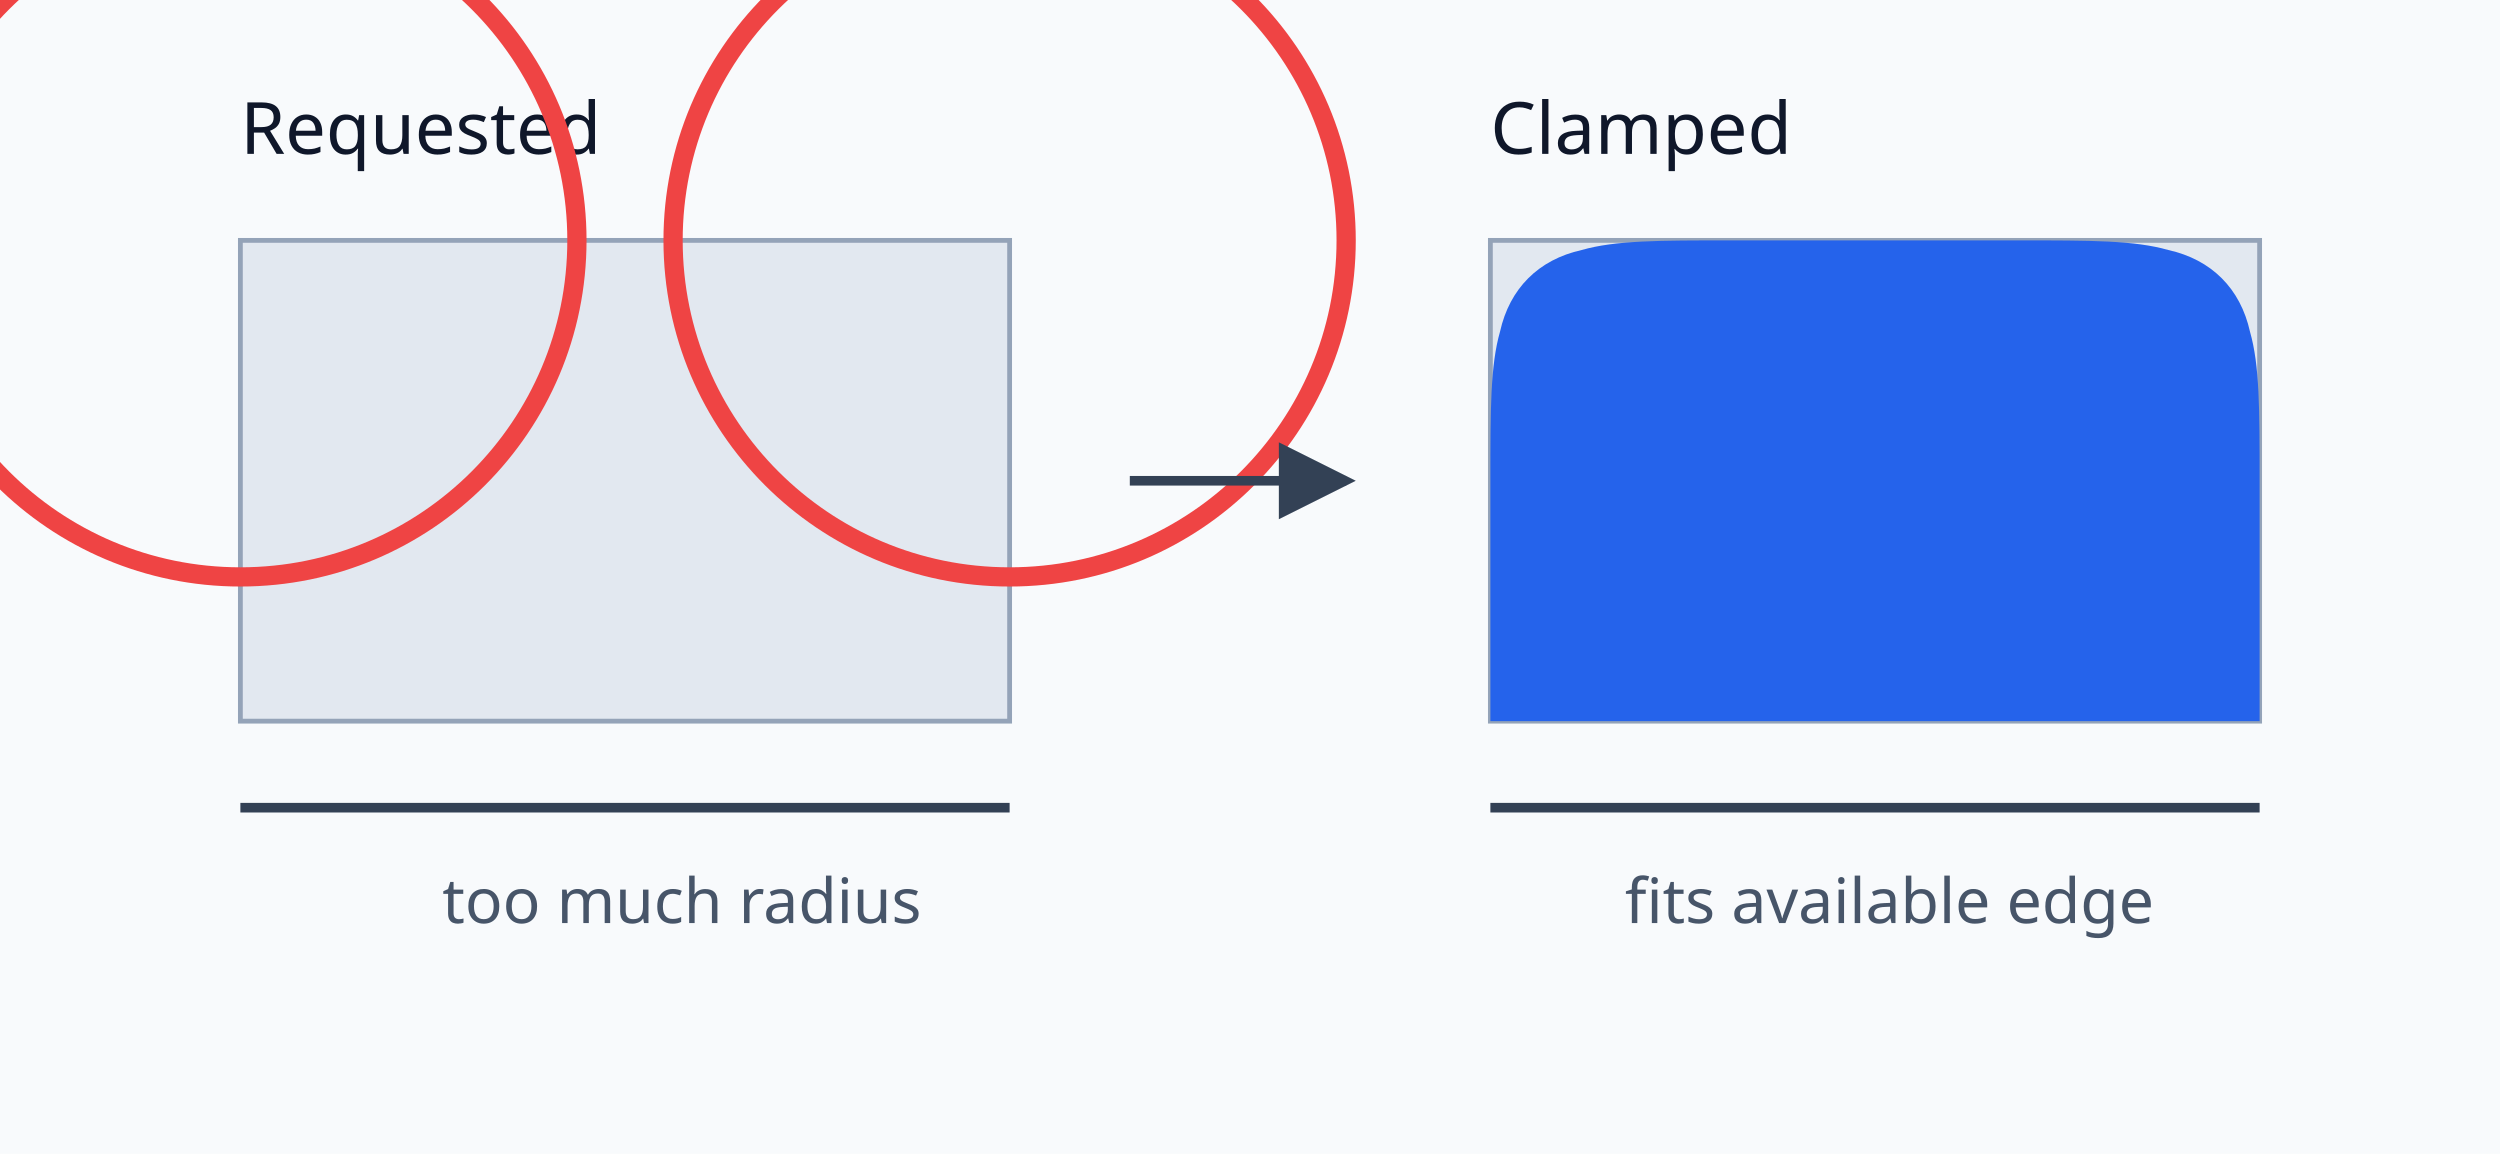
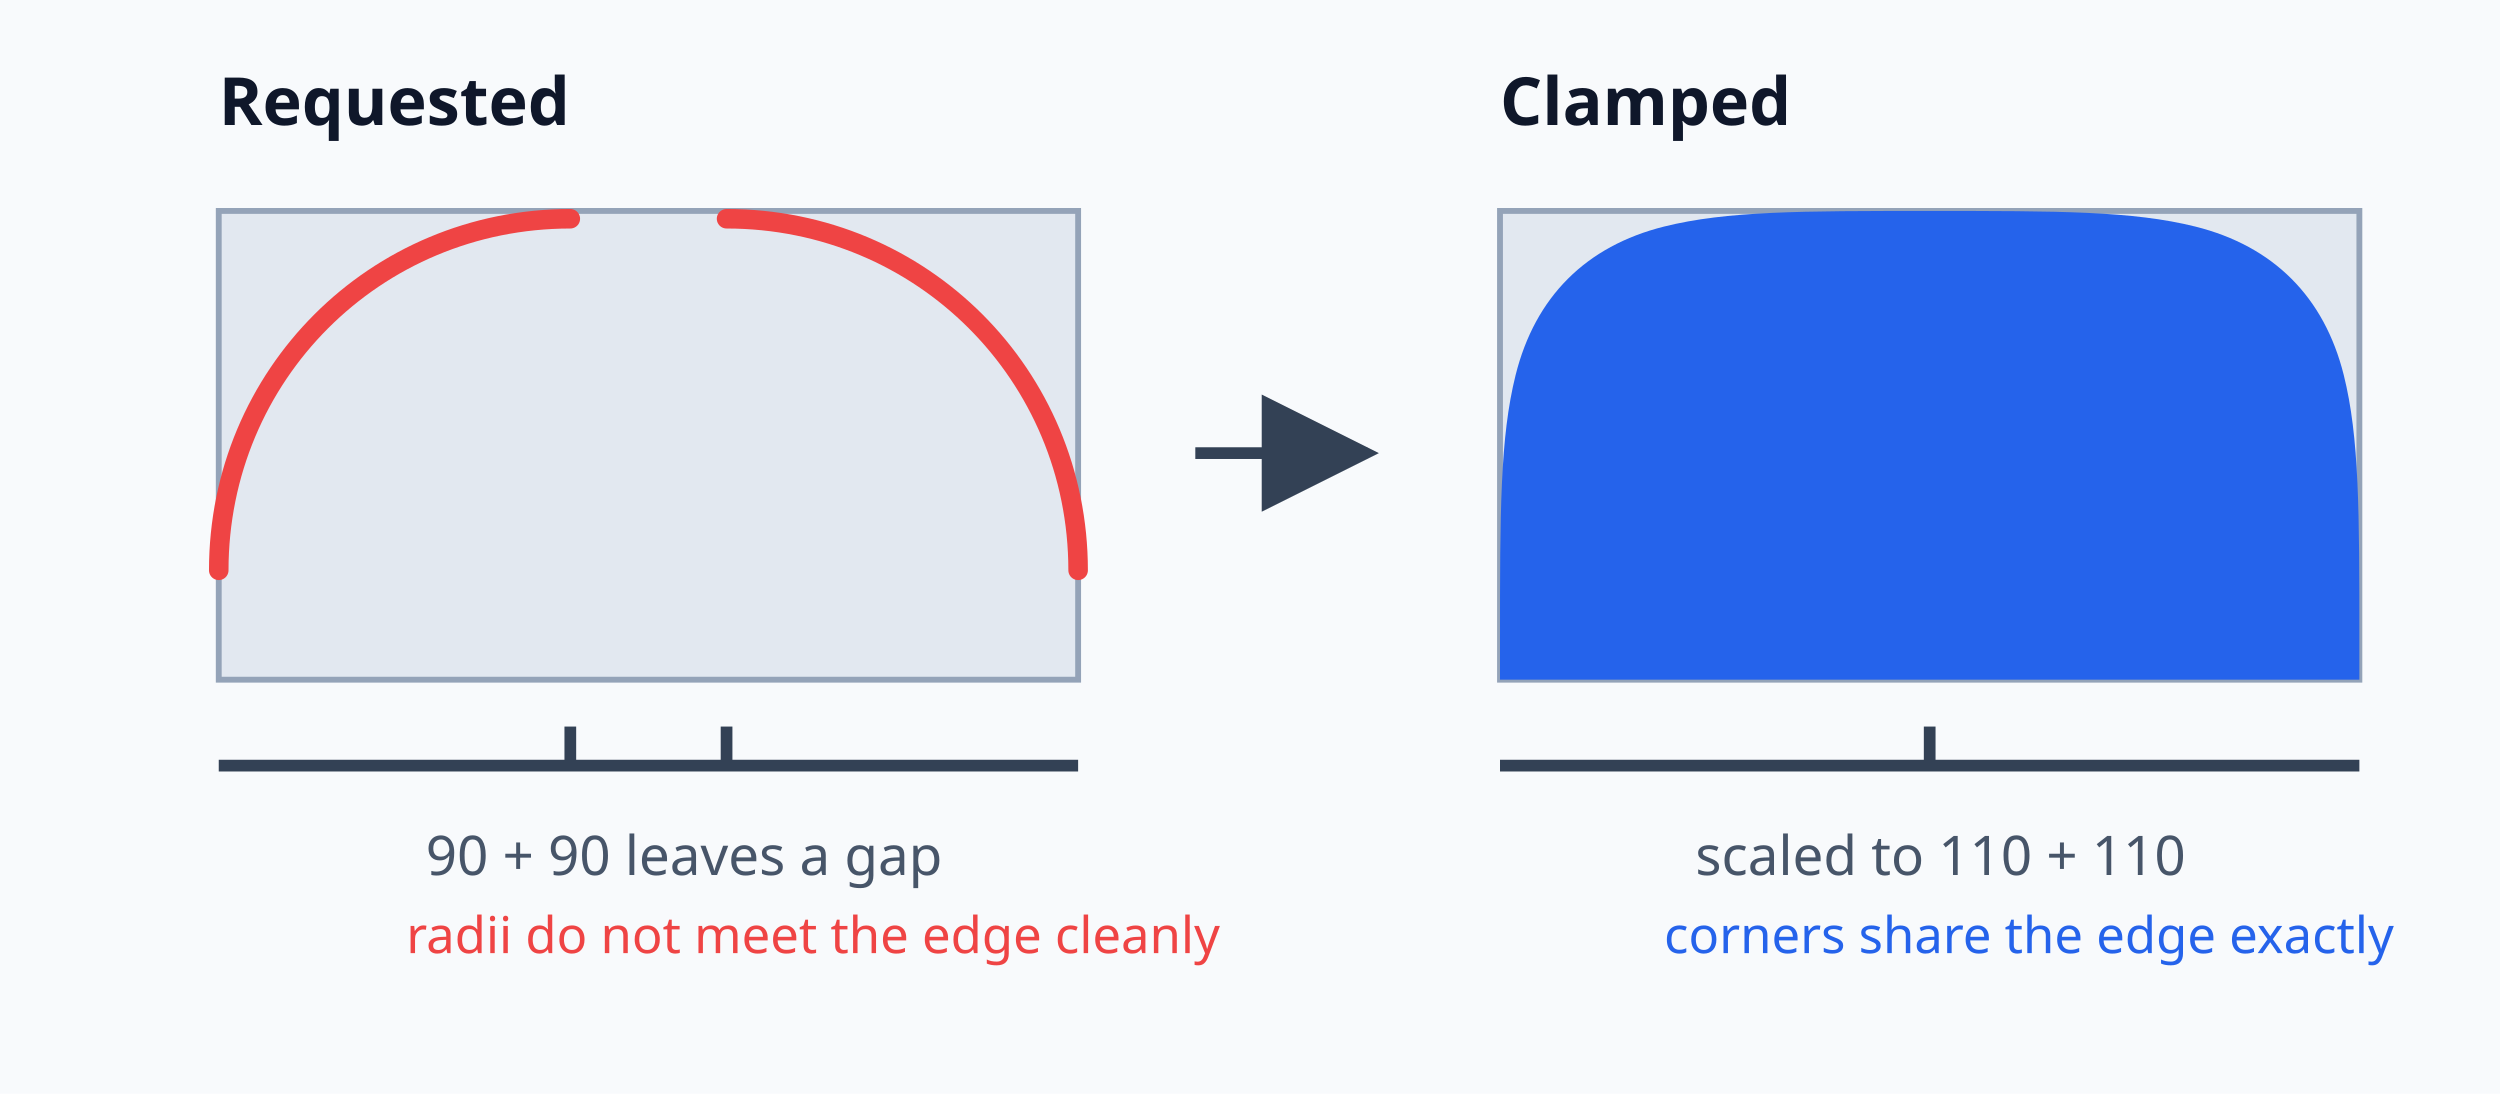
- <svg xmlns="http://www.w3.org/2000/svg" viewBox="0 0 520 240" role="img" aria-labelledby="title desc">
-   <rect width="520" height="240" fill="#f8fafc" />
-   <g transform="translate(50 50)">
-     <text x="0" y="-18" fill="#0f172a" font-family="system-ui, sans-serif" font-size="15">Requested</text>
-     <rect x="0" y="0" width="160" height="100" fill="#e2e8f0" stroke="#94a3b8" />
-     <circle cx="0" cy="0" r="70" fill="none" stroke="#ef4444" stroke-width="4" />
-     <circle cx="160" cy="0" r="70" fill="none" stroke="#ef4444" stroke-width="4" />
-     <path d="M 0 118 L 160 118" stroke="#334155" stroke-width="2" />
-     <text x="42" y="142" fill="#475569" font-family="system-ui, sans-serif" font-size="13">too much radius</text>
+ <svg xmlns="http://www.w3.org/2000/svg" viewBox="0 0 640 280" role="img" aria-labelledby="title desc">
+   <rect width="640" height="280" fill="#f8fafc" />
+   <g transform="translate(56 54)">
+     <text x="0" y="-22" fill="#0f172a" font-family="system-ui, sans-serif" font-size="17" font-weight="600">Requested</text>
+     <rect x="0" y="0" width="220" height="120" fill="#e2e8f0" stroke="#94a3b8" stroke-width="1.5" />
+     <path d="M 0 92 C 0 42 40 2 90 2" fill="none" stroke="#ef4444" stroke-width="5" stroke-linecap="round" />
+     <path d="M 130 2 C 180 2 220 42 220 92" fill="none" stroke="#ef4444" stroke-width="5" stroke-linecap="round" />
+     <path d="M 0 142 L 220 142" stroke="#334155" stroke-width="3" />
+     <path d="M 90 142 L 90 132" stroke="#334155" stroke-width="3" />
+     <path d="M 130 142 L 130 132" stroke="#334155" stroke-width="3" />
+     <text x="53" y="170" fill="#475569" font-family="system-ui, sans-serif" font-size="14">90 + 90 leaves a gap</text>
+     <text x="48" y="190" fill="#ef4444" font-family="system-ui, sans-serif" font-size="13">radii do not meet the edge cleanly</text>
  </g>
-   <g transform="translate(310 50)">
-     <text x="0" y="-18" fill="#0f172a" font-family="system-ui, sans-serif" font-size="15">Clamped</text>
-     <rect x="0" y="0" width="160" height="100" fill="#e2e8f0" stroke="#94a3b8" />
-     <path d="M 50 0 L 110 0 C 125 0 134 0 141 2 C 150 4 156 10 158 19 C 160 26 160 35 160 50 L 160 100 L 0 100 L 0 50 C 0 35 0 26 2 19 C 4 10 10 4 19 2 C 26 0 35 0 50 0 Z" fill="#2563eb" />
-     <path d="M 0 118 L 160 118" stroke="#334155" stroke-width="2" />
-     <text x="28" y="142" fill="#475569" font-family="system-ui, sans-serif" font-size="13">fits available edge</text>
+   <path d="M 306 116 L 350 116" stroke="#334155" stroke-width="3" marker-end="url(#arrow)" />
+   <g transform="translate(384 54)">
+     <text x="0" y="-22" fill="#0f172a" font-family="system-ui, sans-serif" font-size="17" font-weight="600">Clamped</text>
+     <rect x="0" y="0" width="220" height="120" fill="#e2e8f0" stroke="#94a3b8" stroke-width="1.5" />
+     <path d="M 110 0 L 110 0 C 143 0 162 0 178 4 C 198 9 211 22 216 42 C 220 58 220 77 220 110 L 220 120 L 0 120 L 0 110 C 0 77 0 58 4 42 C 9 22 22 9 42 4 C 58 0 77 0 110 0 Z" fill="#2563eb" />
+     <path d="M 0 142 L 220 142" stroke="#334155" stroke-width="3" />
+     <path d="M 110 142 L 110 132" stroke="#334155" stroke-width="3" />
+     <text x="50" y="170" fill="#475569" font-family="system-ui, sans-serif" font-size="14">scaled to 110 + 110</text>
+     <text x="42" y="190" fill="#2563eb" font-family="system-ui, sans-serif" font-size="13">corners share the edge exactly</text>
  </g>
-   <path d="M 235 100 L 280 100" stroke="#334155" stroke-width="2" marker-end="url(#arrow)" />
  <defs>
-     <marker id="arrow" markerWidth="8" markerHeight="8" refX="7" refY="4" orient="auto">
-       <path d="M 0 0 L 8 4 L 0 8 Z" fill="#334155" />
+     <marker id="arrow" markerWidth="10" markerHeight="10" refX="9" refY="5" orient="auto">
+       <path d="M 0 0 L 10 5 L 0 10 Z" fill="#334155" />
    </marker>
  </defs>
</svg>
